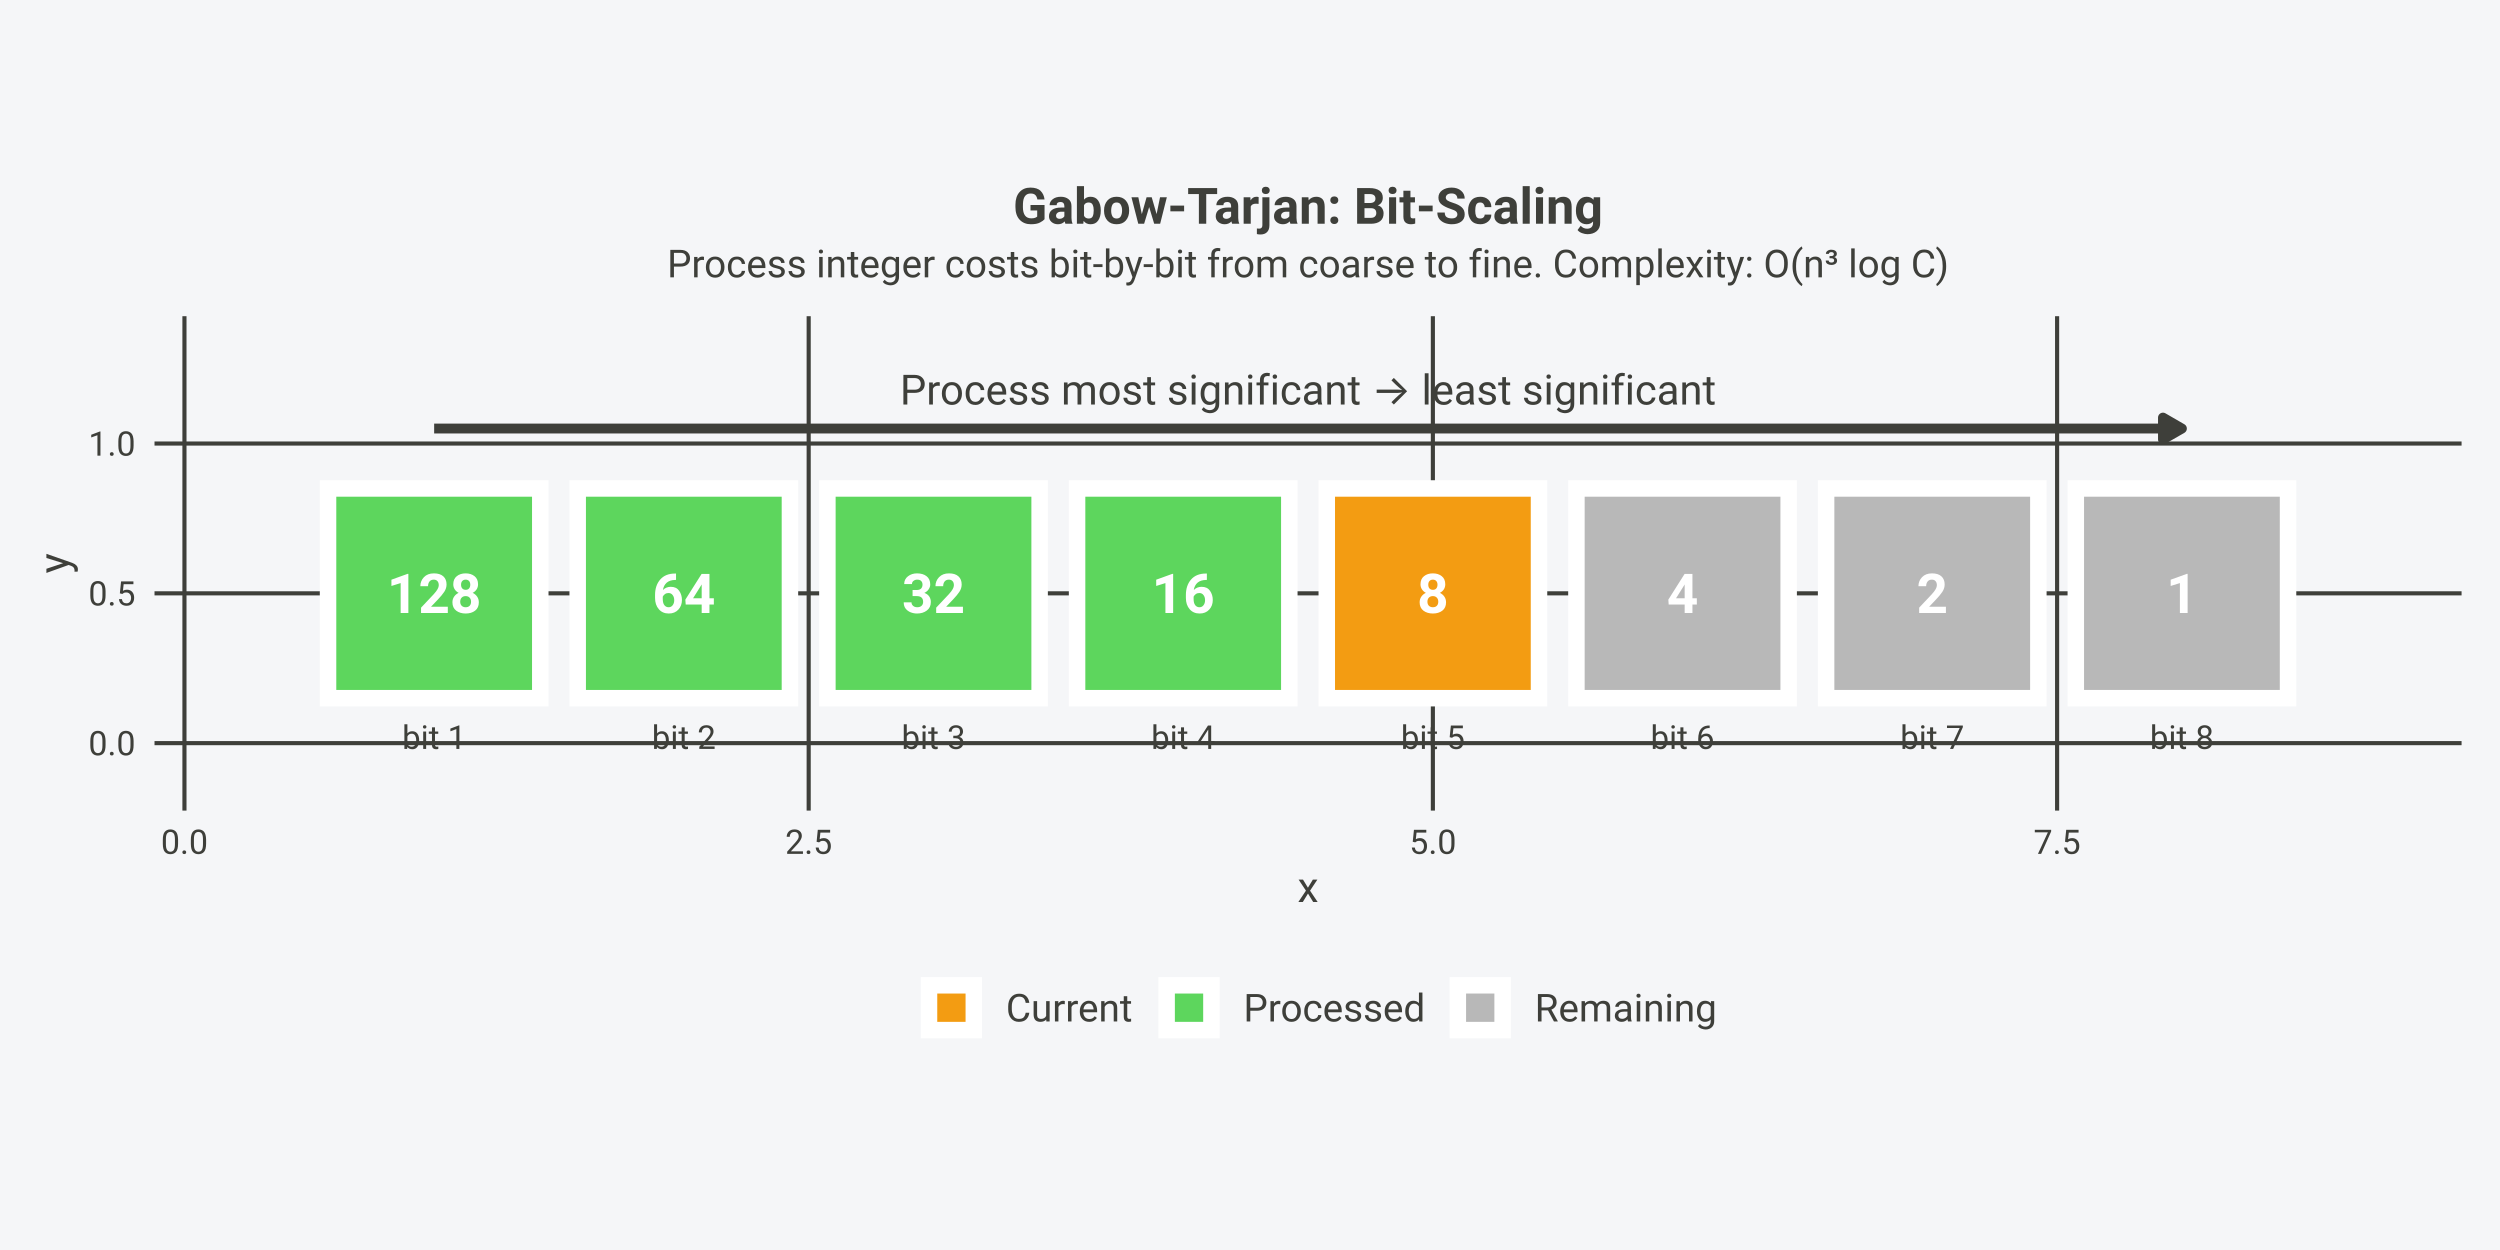
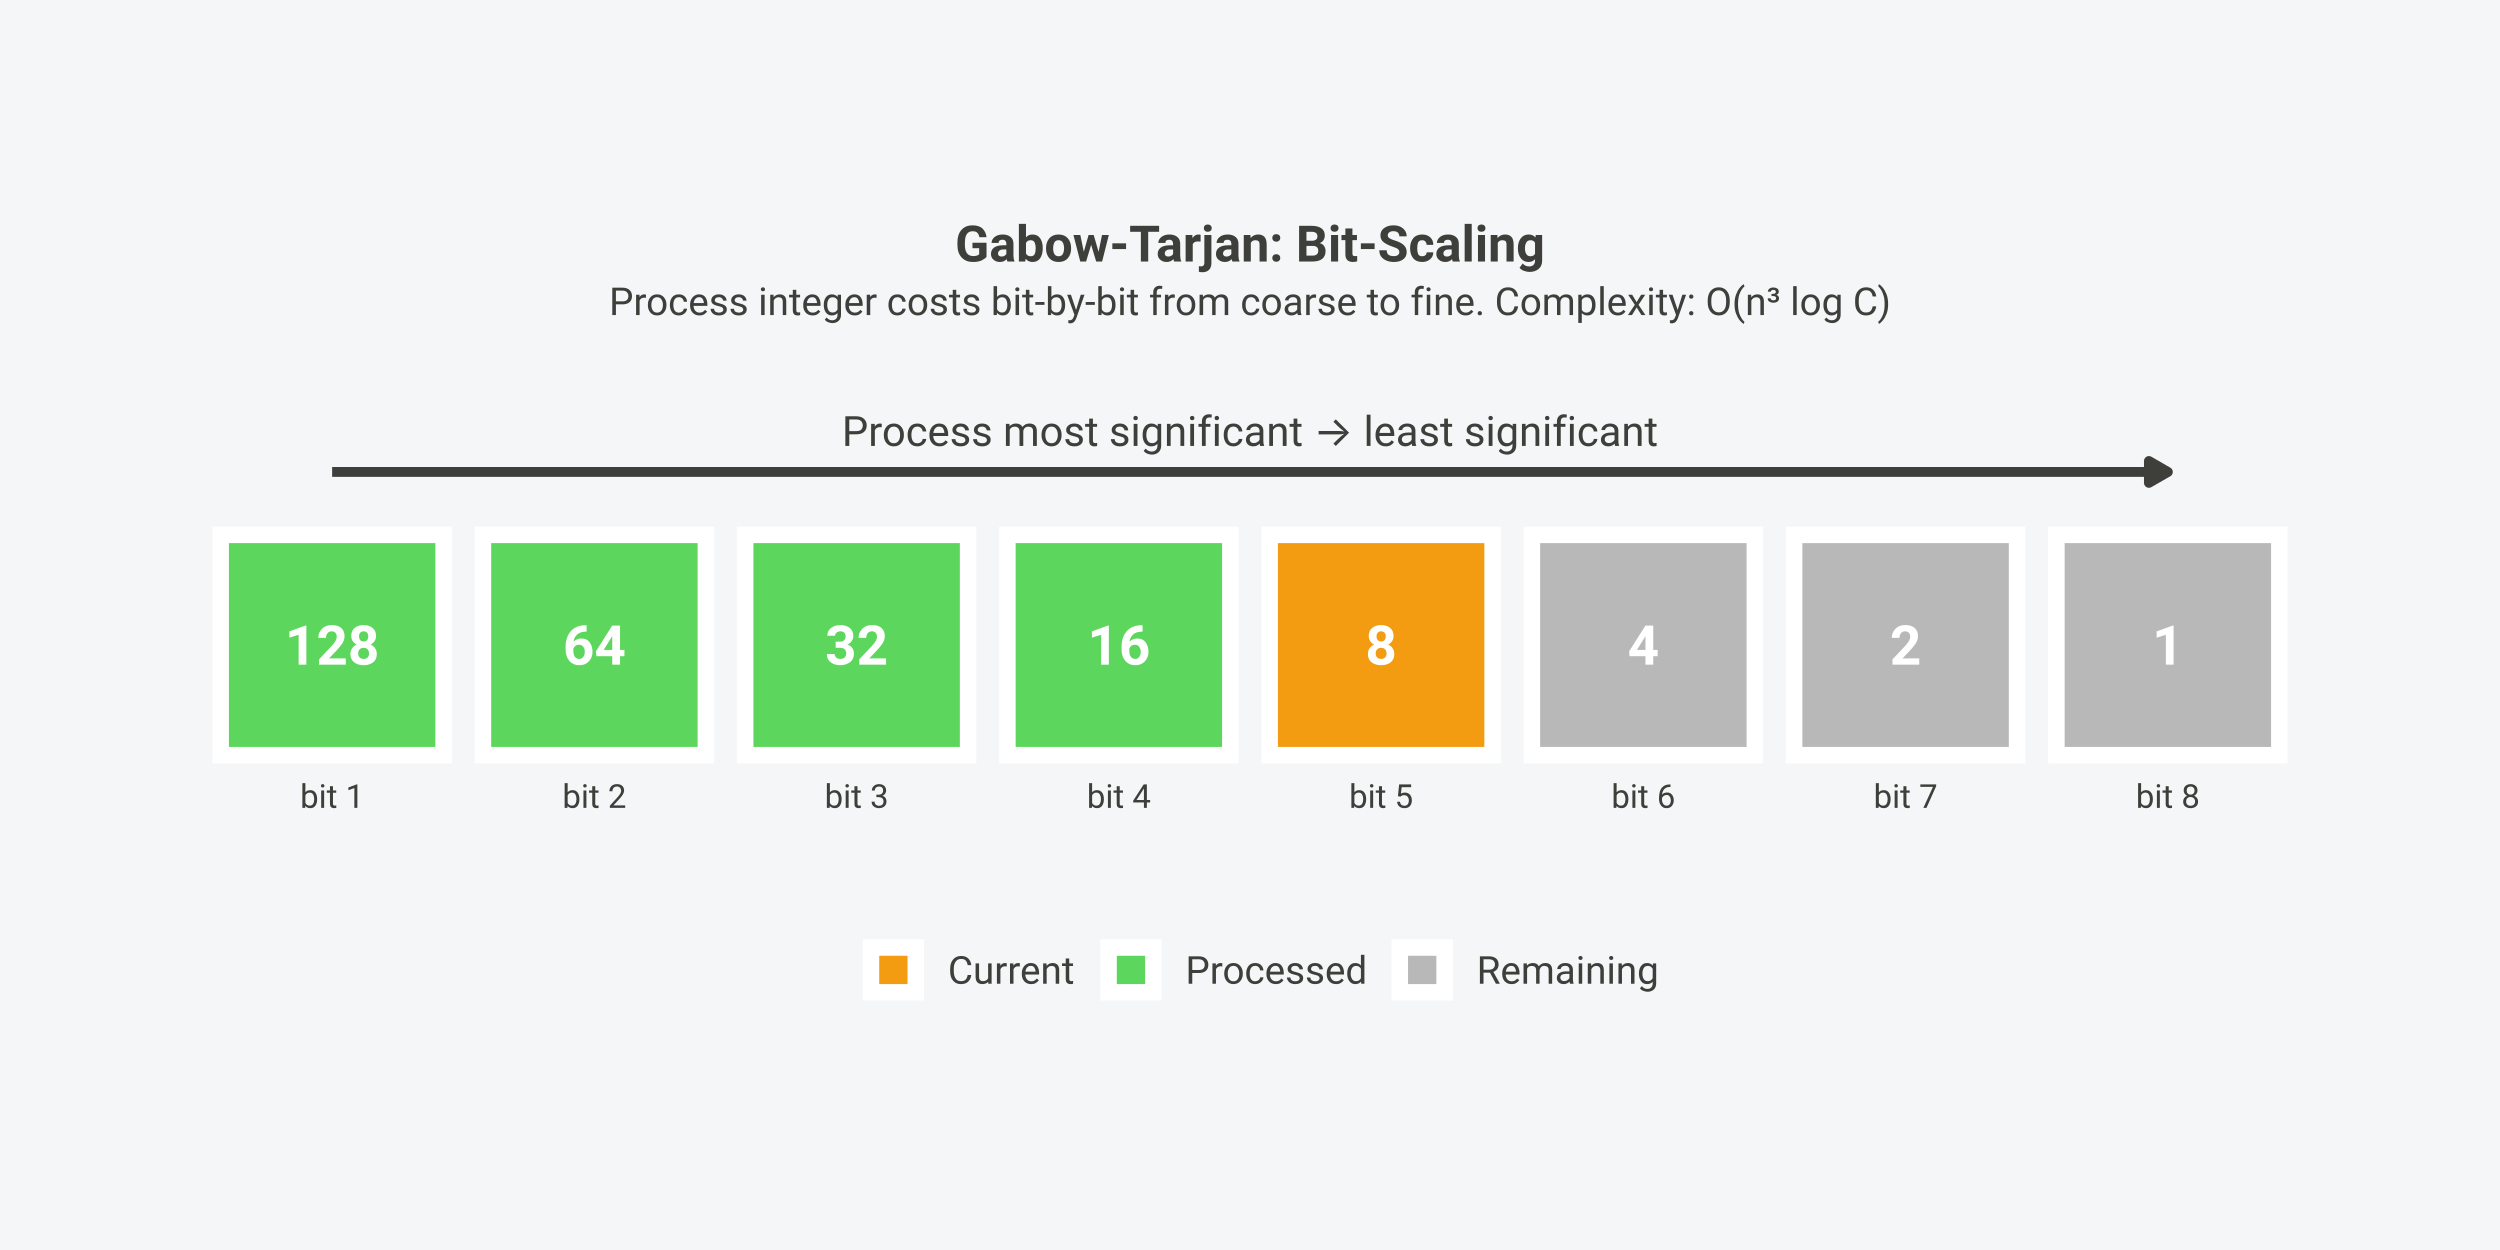
<svg xmlns="http://www.w3.org/2000/svg" width="648.00pt" height="324.00pt" viewBox="0 0 648.00 324.00">
  <g class="svglite">
    <defs>
      <style type="text/css">
    /* theme-aware-processed */
    .svglite line, .svglite polyline, .svglite polygon, .svglite path, .svglite circle {
      fill: none;
      stroke: #3E3F3A;
      stroke-linecap: round;
      stroke-linejoin: round;
      stroke-miterlimit: 10.00;
    }
    .svglite &gt; g &gt; rect {
      fill: none;
      stroke: #3E3F3A;
      stroke-linecap: round;
      stroke-linejoin: round;
      stroke-miterlimit: 10.00;
    }
    .svglite text {
      white-space: pre;
      fill: #3E3F3A;
    }
    .svglite g.glyphgroup path {
      fill: inherit;
      stroke: none;
    }
  </style>
    </defs>
    <rect width="100%" height="100%" style="stroke: none; fill: #F5F6F8;" />
    <defs>
      <clipPath id="cpMC4wMHw2NDguMDB8MC4wMHwzMjQuMDA=">
        <rect x="0.00" y="0.00" width="648.00" height="324.00" />
      </clipPath>
    </defs>
    <g clip-path="url(#cpMC4wMHw2NDguMDB8MC4wMHwzMjQuMDA=)">
</g>
    <defs>
-       <clipPath id="cpMC4wMHw2NDguMDB8MzguNzN8Mjg1LjI3">
-         <rect x="0.00" y="38.73" width="648.00" height="246.55" />
+       <clipPath id="cpMC4wMHw2NDguMDB8NDguNTF8Mjc1LjQ5">
+         <rect x="0.00" y="48.51" width="648.00" height="226.98" />
      </clipPath>
    </defs>
-     <g clip-path="url(#cpMC4wMHw2NDguMDB8MzguNzN8Mjg1LjI3)">
-       <rect rx="4" x="0.00" y="38.73" width="648.00" height="246.55" style="stroke-width: 1.07; stroke: none; fill: #F5F6F8;" />
+     <g clip-path="url(#cpMC4wMHw2NDguMDB8NDguNTF8Mjc1LjQ5)">
+       <rect rx="4" x="0.00" y="48.51" width="648.00" height="226.98" style="stroke-width: 1.07; stroke: none; fill: #F5F6F8;" />
    </g>
    <g clip-path="url(#cpMC4wMHw2NDguMDB8MC4wMHwzMjQuMDA=)">
</g>
    <defs>
-       <clipPath id="cpNDAuMDV8NjM4LjA0fDgxLjk2fDIxMC4xMA==">
-         <rect x="40.05" y="81.96" width="597.99" height="128.14" />
+       <clipPath id="cpOS45Nnw2MzguMDR8OTEuNzR8MjI2LjMz">
+         <rect x="9.96" y="91.74" width="628.07" height="134.59" />
      </clipPath>
    </defs>
-     <g clip-path="url(#cpNDAuMDV8NjM4LjA0fDgxLjk2fDIxMC4xMA==)">
-       <polyline points="40.05,192.62 638.04,192.62 " style="stroke-width: 1.07; stroke: #3E3F3A; stroke-linecap: butt;" />
-       <polyline points="40.05,153.79 638.04,153.79 " style="stroke-width: 1.07; stroke: #3E3F3A; stroke-linecap: butt;" />
-       <polyline points="40.05,114.96 638.04,114.96 " style="stroke-width: 1.07; stroke: #3E3F3A; stroke-linecap: butt;" />
-       <polyline points="47.81,210.10 47.81,81.96 " style="stroke-width: 1.07; stroke: #3E3F3A; stroke-linecap: butt;" />
-       <polyline points="209.61,210.10 209.61,81.96 " style="stroke-width: 1.07; stroke: #3E3F3A; stroke-linecap: butt;" />
-       <polyline points="371.40,210.10 371.40,81.96 " style="stroke-width: 1.07; stroke: #3E3F3A; stroke-linecap: butt;" />
-       <polyline points="533.20,210.10 533.20,81.96 " style="stroke-width: 1.07; stroke: #3E3F3A; stroke-linecap: butt;" />
-       <rect x="85.03" y="126.61" width="55.01" height="54.36" style="stroke-width: 4.27; stroke: #FFFFFF; stroke-linecap: butt; stroke-linejoin: miter; fill: #5DD65D;" />
-       <rect x="149.74" y="126.61" width="55.01" height="54.36" style="stroke-width: 4.27; stroke: #FFFFFF; stroke-linecap: butt; stroke-linejoin: miter; fill: #5DD65D;" />
-       <rect x="214.46" y="126.61" width="55.01" height="54.36" style="stroke-width: 4.27; stroke: #FFFFFF; stroke-linecap: butt; stroke-linejoin: miter; fill: #5DD65D;" />
-       <rect x="279.18" y="126.61" width="55.01" height="54.36" style="stroke-width: 4.27; stroke: #FFFFFF; stroke-linecap: butt; stroke-linejoin: miter; fill: #5DD65D;" />
-       <rect x="343.90" y="126.61" width="55.01" height="54.36" style="stroke-width: 4.27; stroke: #FFFFFF; stroke-linecap: butt; stroke-linejoin: miter; fill: #F39C12;" />
-       <rect x="408.61" y="126.61" width="55.01" height="54.36" style="stroke-width: 4.27; stroke: #FFFFFF; stroke-linecap: butt; stroke-linejoin: miter; fill: #B8B8B8;" />
-       <rect x="473.33" y="126.61" width="55.01" height="54.36" style="stroke-width: 4.27; stroke: #FFFFFF; stroke-linecap: butt; stroke-linejoin: miter; fill: #B8B8B8;" />
-       <rect x="538.05" y="126.61" width="55.01" height="54.36" style="stroke-width: 4.27; stroke: #FFFFFF; stroke-linecap: butt; stroke-linejoin: miter; fill: #B8B8B8;" />
-       <text class="preserve-color" x="112.53" y="158.88" text-anchor="middle" style="font-size: 14.23px; font-weight: bold;fill: #FFFFFF; font-family: &quot;Roboto&quot;, -apple-system, BlinkMacSystemFont, &quot;Segoe UI&quot;, system-ui, sans-serif;" textLength="23.72px" lengthAdjust="spacingAndGlyphs">128</text>
-       <text class="preserve-color" x="177.25" y="158.88" text-anchor="middle" style="font-size: 14.23px; font-weight: bold;fill: #FFFFFF; font-family: &quot;Roboto&quot;, -apple-system, BlinkMacSystemFont, &quot;Segoe UI&quot;, system-ui, sans-serif;" textLength="15.81px" lengthAdjust="spacingAndGlyphs">64</text>
-       <text class="preserve-color" x="241.97" y="158.88" text-anchor="middle" style="font-size: 14.23px; font-weight: bold;fill: #FFFFFF; font-family: &quot;Roboto&quot;, -apple-system, BlinkMacSystemFont, &quot;Segoe UI&quot;, system-ui, sans-serif;" textLength="15.81px" lengthAdjust="spacingAndGlyphs">32</text>
-       <text class="preserve-color" x="306.68" y="158.88" text-anchor="middle" style="font-size: 14.23px; font-weight: bold;fill: #FFFFFF; font-family: &quot;Roboto&quot;, -apple-system, BlinkMacSystemFont, &quot;Segoe UI&quot;, system-ui, sans-serif;" textLength="15.81px" lengthAdjust="spacingAndGlyphs">16</text>
-       <text class="preserve-color" x="371.40" y="158.88" text-anchor="middle" style="font-size: 14.23px; font-weight: bold;fill: #FFFFFF; font-family: &quot;Roboto&quot;, -apple-system, BlinkMacSystemFont, &quot;Segoe UI&quot;, system-ui, sans-serif;" textLength="7.91px" lengthAdjust="spacingAndGlyphs">8</text>
-       <text class="preserve-color" x="436.12" y="158.88" text-anchor="middle" style="font-size: 14.23px; font-weight: bold;fill: #FFFFFF; font-family: &quot;Roboto&quot;, -apple-system, BlinkMacSystemFont, &quot;Segoe UI&quot;, system-ui, sans-serif;" textLength="7.91px" lengthAdjust="spacingAndGlyphs">4</text>
-       <text class="preserve-color" x="500.84" y="158.88" text-anchor="middle" style="font-size: 14.23px; font-weight: bold;fill: #FFFFFF; font-family: &quot;Roboto&quot;, -apple-system, BlinkMacSystemFont, &quot;Segoe UI&quot;, system-ui, sans-serif;" textLength="7.91px" lengthAdjust="spacingAndGlyphs">2</text>
-       <text class="preserve-color" x="565.55" y="158.88" text-anchor="middle" style="font-size: 14.23px; font-weight: bold;fill: #FFFFFF; font-family: &quot;Roboto&quot;, -apple-system, BlinkMacSystemFont, &quot;Segoe UI&quot;, system-ui, sans-serif;" textLength="7.91px" lengthAdjust="spacingAndGlyphs">1</text>
-       <text x="112.53" y="194.13" text-anchor="middle" style="font-size: 8.54px;fill: #3E3F3A; font-family: &quot;Roboto&quot;, -apple-system, BlinkMacSystemFont, &quot;Segoe UI&quot;, system-ui, sans-serif;" textLength="16.14px" lengthAdjust="spacingAndGlyphs">bit 1</text>
-       <text x="177.25" y="194.13" text-anchor="middle" style="font-size: 8.54px;fill: #3E3F3A; font-family: &quot;Roboto&quot;, -apple-system, BlinkMacSystemFont, &quot;Segoe UI&quot;, system-ui, sans-serif;" textLength="16.14px" lengthAdjust="spacingAndGlyphs">bit 2</text>
-       <text x="241.97" y="194.13" text-anchor="middle" style="font-size: 8.54px;fill: #3E3F3A; font-family: &quot;Roboto&quot;, -apple-system, BlinkMacSystemFont, &quot;Segoe UI&quot;, system-ui, sans-serif;" textLength="16.14px" lengthAdjust="spacingAndGlyphs">bit 3</text>
-       <text x="306.68" y="194.13" text-anchor="middle" style="font-size: 8.54px;fill: #3E3F3A; font-family: &quot;Roboto&quot;, -apple-system, BlinkMacSystemFont, &quot;Segoe UI&quot;, system-ui, sans-serif;" textLength="16.14px" lengthAdjust="spacingAndGlyphs">bit 4</text>
-       <text x="371.40" y="194.13" text-anchor="middle" style="font-size: 8.54px;fill: #3E3F3A; font-family: &quot;Roboto&quot;, -apple-system, BlinkMacSystemFont, &quot;Segoe UI&quot;, system-ui, sans-serif;" textLength="16.14px" lengthAdjust="spacingAndGlyphs">bit 5</text>
-       <text x="436.12" y="194.13" text-anchor="middle" style="font-size: 8.54px;fill: #3E3F3A; font-family: &quot;Roboto&quot;, -apple-system, BlinkMacSystemFont, &quot;Segoe UI&quot;, system-ui, sans-serif;" textLength="16.14px" lengthAdjust="spacingAndGlyphs">bit 6</text>
-       <text x="500.84" y="194.13" text-anchor="middle" style="font-size: 8.54px;fill: #3E3F3A; font-family: &quot;Roboto&quot;, -apple-system, BlinkMacSystemFont, &quot;Segoe UI&quot;, system-ui, sans-serif;" textLength="16.14px" lengthAdjust="spacingAndGlyphs">bit 7</text>
-       <text x="565.55" y="194.13" text-anchor="middle" style="font-size: 8.54px;fill: #3E3F3A; font-family: &quot;Roboto&quot;, -apple-system, BlinkMacSystemFont, &quot;Segoe UI&quot;, system-ui, sans-serif;" textLength="16.14px" lengthAdjust="spacingAndGlyphs">bit 8</text>
-       <line x1="112.53" y1="111.08" x2="565.55" y2="111.08" style="stroke-width: 2.56; stroke: #3E3F3A; stroke-linecap: butt;" />
-       <polygon points="560.64,113.91 565.55,111.08 560.64,108.24 " style="stroke-width: 2.56; stroke: #3E3F3A; stroke-linecap: butt; fill: #3E3F3A;" />
-       <text x="339.04" y="104.85" text-anchor="middle" style="font-size: 10.81px;fill: #3E3F3A; font-family: &quot;Roboto&quot;, -apple-system, BlinkMacSystemFont, &quot;Segoe UI&quot;, system-ui, sans-serif;" textLength="207.09px" lengthAdjust="spacingAndGlyphs">Process most significant → least significant</text>
+     <g clip-path="url(#cpOS45Nnw2MzguMDR8OTEuNzR8MjI2LjMz)">
+       <rect x="57.20" y="138.64" width="57.78" height="57.10" style="stroke-width: 4.27; stroke: #FFFFFF; stroke-linecap: butt; stroke-linejoin: miter; fill: #5DD65D;" />
+       <rect x="125.18" y="138.64" width="57.78" height="57.10" style="stroke-width: 4.27; stroke: #FFFFFF; stroke-linecap: butt; stroke-linejoin: miter; fill: #5DD65D;" />
+       <rect x="193.15" y="138.64" width="57.78" height="57.10" style="stroke-width: 4.27; stroke: #FFFFFF; stroke-linecap: butt; stroke-linejoin: miter; fill: #5DD65D;" />
+       <rect x="261.12" y="138.64" width="57.78" height="57.10" style="stroke-width: 4.27; stroke: #FFFFFF; stroke-linecap: butt; stroke-linejoin: miter; fill: #5DD65D;" />
+       <rect x="329.10" y="138.64" width="57.78" height="57.10" style="stroke-width: 4.27; stroke: #FFFFFF; stroke-linecap: butt; stroke-linejoin: miter; fill: #F39C12;" />
+       <rect x="397.07" y="138.64" width="57.78" height="57.10" style="stroke-width: 4.27; stroke: #FFFFFF; stroke-linecap: butt; stroke-linejoin: miter; fill: #B8B8B8;" />
+       <rect x="465.04" y="138.64" width="57.78" height="57.10" style="stroke-width: 4.27; stroke: #FFFFFF; stroke-linecap: butt; stroke-linejoin: miter; fill: #B8B8B8;" />
+       <rect x="533.02" y="138.64" width="57.78" height="57.10" style="stroke-width: 4.27; stroke: #FFFFFF; stroke-linecap: butt; stroke-linejoin: miter; fill: #B8B8B8;" />
+       <text class="preserve-color" x="86.09" y="172.28" text-anchor="middle" style="font-size: 14.23px; font-weight: bold;fill: #FFFFFF; font-family: &quot;Roboto&quot;, -apple-system, BlinkMacSystemFont, &quot;Segoe UI&quot;, system-ui, sans-serif;" textLength="23.72px" lengthAdjust="spacingAndGlyphs">128</text>
+       <text class="preserve-color" x="154.07" y="172.28" text-anchor="middle" style="font-size: 14.23px; font-weight: bold;fill: #FFFFFF; font-family: &quot;Roboto&quot;, -apple-system, BlinkMacSystemFont, &quot;Segoe UI&quot;, system-ui, sans-serif;" textLength="15.81px" lengthAdjust="spacingAndGlyphs">64</text>
+       <text class="preserve-color" x="222.04" y="172.28" text-anchor="middle" style="font-size: 14.23px; font-weight: bold;fill: #FFFFFF; font-family: &quot;Roboto&quot;, -apple-system, BlinkMacSystemFont, &quot;Segoe UI&quot;, system-ui, sans-serif;" textLength="15.81px" lengthAdjust="spacingAndGlyphs">32</text>
+       <text class="preserve-color" x="290.01" y="172.28" text-anchor="middle" style="font-size: 14.23px; font-weight: bold;fill: #FFFFFF; font-family: &quot;Roboto&quot;, -apple-system, BlinkMacSystemFont, &quot;Segoe UI&quot;, system-ui, sans-serif;" textLength="15.81px" lengthAdjust="spacingAndGlyphs">16</text>
+       <text class="preserve-color" x="357.99" y="172.28" text-anchor="middle" style="font-size: 14.23px; font-weight: bold;fill: #FFFFFF; font-family: &quot;Roboto&quot;, -apple-system, BlinkMacSystemFont, &quot;Segoe UI&quot;, system-ui, sans-serif;" textLength="7.91px" lengthAdjust="spacingAndGlyphs">8</text>
+       <text class="preserve-color" x="425.96" y="172.28" text-anchor="middle" style="font-size: 14.23px; font-weight: bold;fill: #FFFFFF; font-family: &quot;Roboto&quot;, -apple-system, BlinkMacSystemFont, &quot;Segoe UI&quot;, system-ui, sans-serif;" textLength="7.91px" lengthAdjust="spacingAndGlyphs">4</text>
+       <text class="preserve-color" x="493.93" y="172.28" text-anchor="middle" style="font-size: 14.23px; font-weight: bold;fill: #FFFFFF; font-family: &quot;Roboto&quot;, -apple-system, BlinkMacSystemFont, &quot;Segoe UI&quot;, system-ui, sans-serif;" textLength="7.91px" lengthAdjust="spacingAndGlyphs">2</text>
+       <text class="preserve-color" x="561.91" y="172.28" text-anchor="middle" style="font-size: 14.23px; font-weight: bold;fill: #FFFFFF; font-family: &quot;Roboto&quot;, -apple-system, BlinkMacSystemFont, &quot;Segoe UI&quot;, system-ui, sans-serif;" textLength="7.91px" lengthAdjust="spacingAndGlyphs">1</text>
+       <text x="86.09" y="209.40" text-anchor="middle" style="font-size: 8.54px;fill: #3E3F3A; font-family: &quot;Roboto&quot;, -apple-system, BlinkMacSystemFont, &quot;Segoe UI&quot;, system-ui, sans-serif;" textLength="16.14px" lengthAdjust="spacingAndGlyphs">bit 1</text>
+       <text x="154.07" y="209.40" text-anchor="middle" style="font-size: 8.54px;fill: #3E3F3A; font-family: &quot;Roboto&quot;, -apple-system, BlinkMacSystemFont, &quot;Segoe UI&quot;, system-ui, sans-serif;" textLength="16.14px" lengthAdjust="spacingAndGlyphs">bit 2</text>
+       <text x="222.04" y="209.40" text-anchor="middle" style="font-size: 8.54px;fill: #3E3F3A; font-family: &quot;Roboto&quot;, -apple-system, BlinkMacSystemFont, &quot;Segoe UI&quot;, system-ui, sans-serif;" textLength="16.14px" lengthAdjust="spacingAndGlyphs">bit 3</text>
+       <text x="290.01" y="209.40" text-anchor="middle" style="font-size: 8.54px;fill: #3E3F3A; font-family: &quot;Roboto&quot;, -apple-system, BlinkMacSystemFont, &quot;Segoe UI&quot;, system-ui, sans-serif;" textLength="16.14px" lengthAdjust="spacingAndGlyphs">bit 4</text>
+       <text x="357.99" y="209.40" text-anchor="middle" style="font-size: 8.54px;fill: #3E3F3A; font-family: &quot;Roboto&quot;, -apple-system, BlinkMacSystemFont, &quot;Segoe UI&quot;, system-ui, sans-serif;" textLength="16.14px" lengthAdjust="spacingAndGlyphs">bit 5</text>
+       <text x="425.96" y="209.40" text-anchor="middle" style="font-size: 8.54px;fill: #3E3F3A; font-family: &quot;Roboto&quot;, -apple-system, BlinkMacSystemFont, &quot;Segoe UI&quot;, system-ui, sans-serif;" textLength="16.14px" lengthAdjust="spacingAndGlyphs">bit 6</text>
+       <text x="493.93" y="209.40" text-anchor="middle" style="font-size: 8.54px;fill: #3E3F3A; font-family: &quot;Roboto&quot;, -apple-system, BlinkMacSystemFont, &quot;Segoe UI&quot;, system-ui, sans-serif;" textLength="16.14px" lengthAdjust="spacingAndGlyphs">bit 7</text>
+       <text x="561.91" y="209.40" text-anchor="middle" style="font-size: 8.54px;fill: #3E3F3A; font-family: &quot;Roboto&quot;, -apple-system, BlinkMacSystemFont, &quot;Segoe UI&quot;, system-ui, sans-serif;" textLength="16.14px" lengthAdjust="spacingAndGlyphs">bit 8</text>
+       <line x1="86.09" y1="122.33" x2="561.91" y2="122.33" style="stroke-width: 2.56; stroke: #3E3F3A; stroke-linecap: butt;" />
+       <polygon points="557.00,125.16 561.91,122.33 557.00,119.49 " style="stroke-width: 2.56; stroke: #3E3F3A; stroke-linecap: butt; fill: #3E3F3A;" />
+       <text x="324.00" y="115.59" text-anchor="middle" style="font-size: 10.81px;fill: #3E3F3A; font-family: &quot;Roboto&quot;, -apple-system, BlinkMacSystemFont, &quot;Segoe UI&quot;, system-ui, sans-serif;" textLength="207.09px" lengthAdjust="spacingAndGlyphs">Process most significant → least significant</text>
    </g>
    <g clip-path="url(#cpMC4wMHw2NDguMDB8MC4wMHwzMjQuMDA=)">
-       <text x="35.12" y="195.77" text-anchor="end" style="font-size: 8.80px;fill: #3E3F3A; font-family: &quot;Roboto&quot;, -apple-system, BlinkMacSystemFont, &quot;Segoe UI&quot;, system-ui, sans-serif;" textLength="12.22px" lengthAdjust="spacingAndGlyphs">0.0</text>
-       <text x="35.12" y="156.94" text-anchor="end" style="font-size: 8.80px;fill: #3E3F3A; font-family: &quot;Roboto&quot;, -apple-system, BlinkMacSystemFont, &quot;Segoe UI&quot;, system-ui, sans-serif;" textLength="12.22px" lengthAdjust="spacingAndGlyphs">0.5</text>
-       <text x="35.12" y="118.11" text-anchor="end" style="font-size: 8.80px;fill: #3E3F3A; font-family: &quot;Roboto&quot;, -apple-system, BlinkMacSystemFont, &quot;Segoe UI&quot;, system-ui, sans-serif;" textLength="12.22px" lengthAdjust="spacingAndGlyphs">1.0</text>
-       <text x="47.81" y="221.33" text-anchor="middle" style="font-size: 8.80px;fill: #3E3F3A; font-family: &quot;Roboto&quot;, -apple-system, BlinkMacSystemFont, &quot;Segoe UI&quot;, system-ui, sans-serif;" textLength="12.22px" lengthAdjust="spacingAndGlyphs">0.0</text>
-       <text x="209.61" y="221.33" text-anchor="middle" style="font-size: 8.80px;fill: #3E3F3A; font-family: &quot;Roboto&quot;, -apple-system, BlinkMacSystemFont, &quot;Segoe UI&quot;, system-ui, sans-serif;" textLength="12.22px" lengthAdjust="spacingAndGlyphs">2.5</text>
-       <text x="371.40" y="221.33" text-anchor="middle" style="font-size: 8.80px;fill: #3E3F3A; font-family: &quot;Roboto&quot;, -apple-system, BlinkMacSystemFont, &quot;Segoe UI&quot;, system-ui, sans-serif;" textLength="12.22px" lengthAdjust="spacingAndGlyphs">5.0</text>
-       <text x="533.20" y="221.33" text-anchor="middle" style="font-size: 8.80px;fill: #3E3F3A; font-family: &quot;Roboto&quot;, -apple-system, BlinkMacSystemFont, &quot;Segoe UI&quot;, system-ui, sans-serif;" textLength="12.22px" lengthAdjust="spacingAndGlyphs">7.5</text>
-       <text x="339.04" y="233.80" text-anchor="middle" style="font-size: 11.00px;fill: #3E3F3A; font-family: &quot;Roboto&quot;, -apple-system, BlinkMacSystemFont, &quot;Segoe UI&quot;, system-ui, sans-serif;" textLength="5.50px" lengthAdjust="spacingAndGlyphs">x</text>
-       <text transform="translate(17.84,146.03) rotate(-90)" text-anchor="middle" style="font-size: 11.00px;fill: #3E3F3A; font-family: &quot;Roboto&quot;, -apple-system, BlinkMacSystemFont, &quot;Segoe UI&quot;, system-ui, sans-serif;" textLength="5.50px" lengthAdjust="spacingAndGlyphs">y</text>
-       <rect x="240.80" y="255.39" width="11.61" height="11.61" style="stroke-width: 4.27; stroke: #FFFFFF; stroke-linecap: butt; stroke-linejoin: miter; fill: #F39C12;" />
-       <rect x="302.39" y="255.39" width="11.61" height="11.61" style="stroke-width: 4.27; stroke: #FFFFFF; stroke-linecap: butt; stroke-linejoin: miter; fill: #5DD65D;" />
-       <rect x="377.87" y="255.39" width="11.61" height="11.61" style="stroke-width: 4.27; stroke: #FFFFFF; stroke-linecap: butt; stroke-linejoin: miter; fill: #B8B8B8;" />
-       <text x="260.73" y="264.77" style="font-size: 10.00px;fill: #3E3F3A; font-family: &quot;Roboto&quot;, -apple-system, BlinkMacSystemFont, &quot;Segoe UI&quot;, system-ui, sans-serif;" textLength="33.34px" lengthAdjust="spacingAndGlyphs">Current</text>
-       <text x="322.31" y="264.77" style="font-size: 10.00px;fill: #3E3F3A; font-family: &quot;Roboto&quot;, -apple-system, BlinkMacSystemFont, &quot;Segoe UI&quot;, system-ui, sans-serif;" textLength="47.25px" lengthAdjust="spacingAndGlyphs">Processed</text>
-       <text x="397.80" y="264.77" style="font-size: 10.00px;fill: #3E3F3A; font-family: &quot;Roboto&quot;, -apple-system, BlinkMacSystemFont, &quot;Segoe UI&quot;, system-ui, sans-serif;" textLength="47.80px" lengthAdjust="spacingAndGlyphs">Remaining</text>
-       <text x="339.04" y="71.88" text-anchor="middle" style="font-size: 10.00px;fill: #3E3F3A; font-family: &quot;Roboto&quot;, -apple-system, BlinkMacSystemFont, &quot;Segoe UI&quot;, system-ui, sans-serif;" textLength="332.38px" lengthAdjust="spacingAndGlyphs">Process integer costs bit-by-bit from coarse to fine. Complexity: O(n³ log C)</text>
-       <text x="339.04" y="58.00" text-anchor="middle" style="font-size: 13.00px; font-weight: bold;fill: #3E3F3A; font-family: &quot;Roboto&quot;, -apple-system, BlinkMacSystemFont, &quot;Segoe UI&quot;, system-ui, sans-serif;" textLength="161.53px" lengthAdjust="spacingAndGlyphs">Gabow-Tarjan: Bit-Scaling</text>
+       <rect x="225.76" y="245.60" width="11.61" height="11.61" style="stroke-width: 4.27; stroke: #FFFFFF; stroke-linecap: butt; stroke-linejoin: miter; fill: #F39C12;" />
+       <rect x="287.34" y="245.60" width="11.61" height="11.61" style="stroke-width: 4.27; stroke: #FFFFFF; stroke-linecap: butt; stroke-linejoin: miter; fill: #5DD65D;" />
+       <rect x="362.83" y="245.60" width="11.61" height="11.61" style="stroke-width: 4.27; stroke: #FFFFFF; stroke-linecap: butt; stroke-linejoin: miter; fill: #B8B8B8;" />
+       <text x="245.69" y="254.99" style="font-size: 10.00px;fill: #3E3F3A; font-family: &quot;Roboto&quot;, -apple-system, BlinkMacSystemFont, &quot;Segoe UI&quot;, system-ui, sans-serif;" textLength="33.34px" lengthAdjust="spacingAndGlyphs">Current</text>
+       <text x="307.27" y="254.99" style="font-size: 10.00px;fill: #3E3F3A; font-family: &quot;Roboto&quot;, -apple-system, BlinkMacSystemFont, &quot;Segoe UI&quot;, system-ui, sans-serif;" textLength="47.25px" lengthAdjust="spacingAndGlyphs">Processed</text>
+       <text x="382.76" y="254.99" style="font-size: 10.00px;fill: #3E3F3A; font-family: &quot;Roboto&quot;, -apple-system, BlinkMacSystemFont, &quot;Segoe UI&quot;, system-ui, sans-serif;" textLength="47.80px" lengthAdjust="spacingAndGlyphs">Remaining</text>
+       <text x="324.00" y="81.67" text-anchor="middle" style="font-size: 10.00px;fill: #3E3F3A; font-family: &quot;Roboto&quot;, -apple-system, BlinkMacSystemFont, &quot;Segoe UI&quot;, system-ui, sans-serif;" textLength="332.38px" lengthAdjust="spacingAndGlyphs">Process integer costs bit-by-bit from coarse to fine. Complexity: O(n³ log C)</text>
+       <text x="324.00" y="67.78" text-anchor="middle" style="font-size: 13.00px; font-weight: bold;fill: #3E3F3A; font-family: &quot;Roboto&quot;, -apple-system, BlinkMacSystemFont, &quot;Segoe UI&quot;, system-ui, sans-serif;" textLength="161.53px" lengthAdjust="spacingAndGlyphs">Gabow-Tarjan: Bit-Scaling</text>
    </g>
  </g>
</svg>
